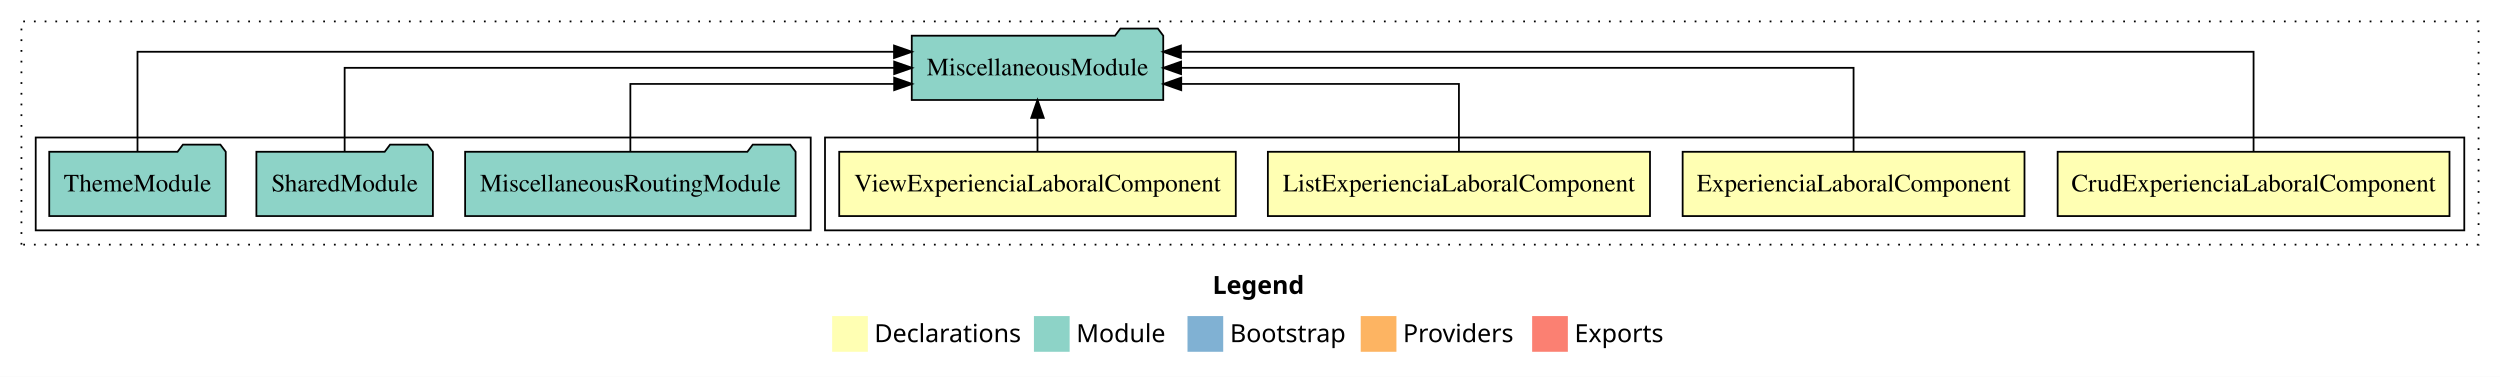
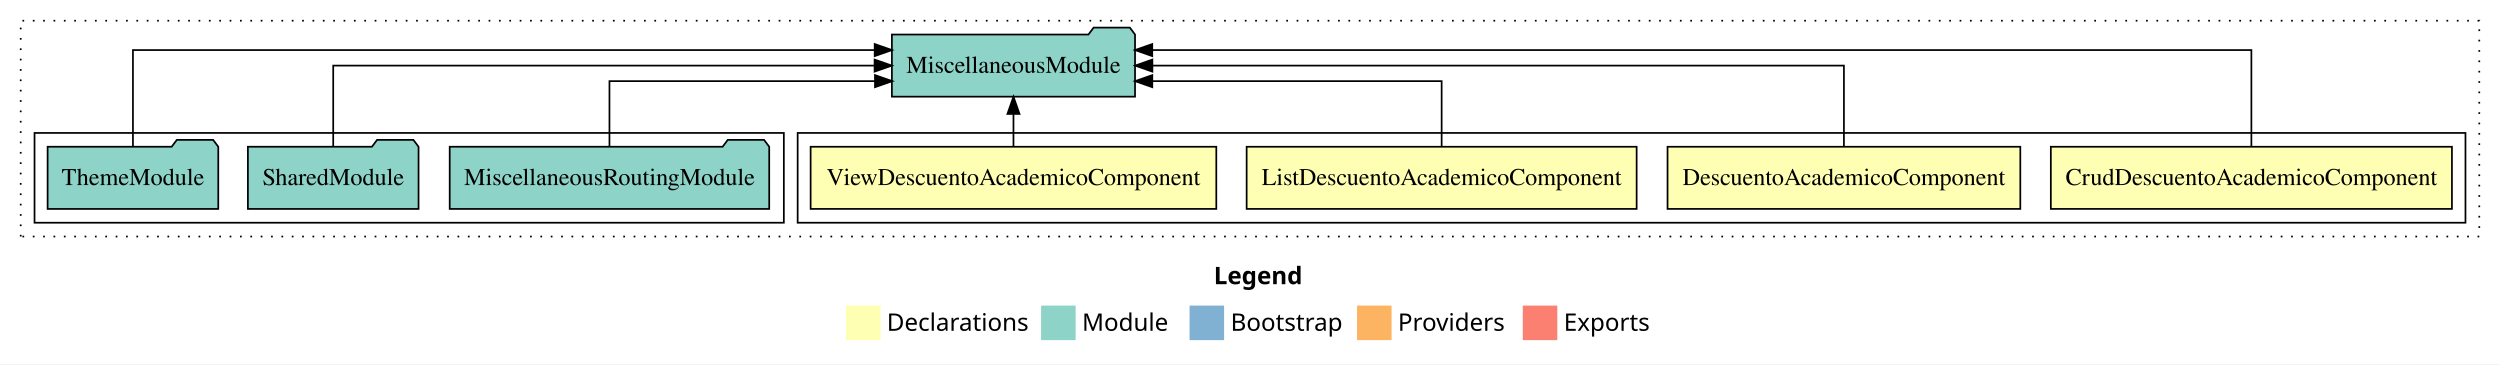
- <svg xmlns="http://www.w3.org/2000/svg" width="1400pt" height="211pt" viewBox="0.00 0.00 1400.00 211.00">
+ <svg xmlns="http://www.w3.org/2000/svg" width="1448pt" height="211pt" viewBox="0.00 0.00 1448.00 211.00">
  <g id="graph0" class="graph" transform="scale(1 1) rotate(0) translate(4 207)">
-     <polygon fill="#ffffff" stroke="transparent" points="-4,4 -4,-207 1396,-207 1396,4 -4,4" />
-     <text text-anchor="start" x="675.009" y="-42.4" font-family="sans-serif" font-weight="bold" font-size="14.00" fill="#000000">Legend</text>
-     <polygon fill="#ffffb3" stroke="transparent" points="462,-10 462,-30 482,-30 482,-10 462,-10" />
-     <text text-anchor="start" x="485.629" y="-15.4" font-family="sans-serif" font-size="14.00" fill="#000000">  Declarations</text>
-     <polygon fill="#8dd3c7" stroke="transparent" points="575,-10 575,-30 595,-30 595,-10 575,-10" />
-     <text text-anchor="start" x="598.725" y="-15.4" font-family="sans-serif" font-size="14.00" fill="#000000">  Module</text>
-     <polygon fill="#80b1d3" stroke="transparent" points="661,-10 661,-30 681,-30 681,-10 661,-10" />
-     <text text-anchor="start" x="684.781" y="-15.4" font-family="sans-serif" font-size="14.00" fill="#000000">  Bootstrap</text>
-     <polygon fill="#fdb462" stroke="transparent" points="758,-10 758,-30 778,-30 778,-10 758,-10" />
-     <text text-anchor="start" x="781.673" y="-15.4" font-family="sans-serif" font-size="14.00" fill="#000000">  Providers</text>
-     <polygon fill="#fb8072" stroke="transparent" points="854,-10 854,-30 874,-30 874,-10 854,-10" />
-     <text text-anchor="start" x="877.726" y="-15.4" font-family="sans-serif" font-size="14.00" fill="#000000">  Exports</text>
+     <polygon fill="#ffffff" stroke="transparent" points="-4,4 -4,-207 1444,-207 1444,4 -4,4" />
+     <text text-anchor="start" x="699.009" y="-42.4" font-family="sans-serif" font-weight="bold" font-size="14.00" fill="#000000">Legend</text>
+     <polygon fill="#ffffb3" stroke="transparent" points="486,-10 486,-30 506,-30 506,-10 486,-10" />
+     <text text-anchor="start" x="509.629" y="-15.4" font-family="sans-serif" font-size="14.00" fill="#000000">  Declarations</text>
+     <polygon fill="#8dd3c7" stroke="transparent" points="599,-10 599,-30 619,-30 619,-10 599,-10" />
+     <text text-anchor="start" x="622.725" y="-15.4" font-family="sans-serif" font-size="14.00" fill="#000000">  Module</text>
+     <polygon fill="#80b1d3" stroke="transparent" points="685,-10 685,-30 705,-30 705,-10 685,-10" />
+     <text text-anchor="start" x="708.781" y="-15.4" font-family="sans-serif" font-size="14.00" fill="#000000">  Bootstrap</text>
+     <polygon fill="#fdb462" stroke="transparent" points="782,-10 782,-30 802,-30 802,-10 782,-10" />
+     <text text-anchor="start" x="805.673" y="-15.4" font-family="sans-serif" font-size="14.00" fill="#000000">  Providers</text>
+     <polygon fill="#fb8072" stroke="transparent" points="878,-10 878,-30 898,-30 898,-10 878,-10" />
+     <text text-anchor="start" x="901.726" y="-15.4" font-family="sans-serif" font-size="14.00" fill="#000000">  Exports</text>
    <g id="clust1" class="cluster">
-       <polygon fill="none" stroke="#000000" stroke-dasharray="1,5" points="8,-70 8,-195 1384,-195 1384,-70 8,-70" />
+       <polygon fill="none" stroke="#000000" stroke-dasharray="1,5" points="8,-70 8,-195 1432,-195 1432,-70 8,-70" />
    </g>
    <g id="clust2" class="cluster">
-       <polygon fill="none" stroke="#000000" points="458,-78 458,-130 1376,-130 1376,-78 458,-78" />
+       <polygon fill="none" stroke="#000000" points="458,-78 458,-130 1424,-130 1424,-78 458,-78" />
    </g>
    <g id="clust7" class="cluster">
      <polygon fill="none" stroke="#000000" points="16,-78 16,-130 450,-130 450,-78 16,-78" />
    </g>
    <g id="node1" class="node">
-       <polygon fill="#ffffb3" stroke="#000000" points="1367.716,-122 1148.284,-122 1148.284,-86 1367.716,-86 1367.716,-122" />
-       <text text-anchor="middle" x="1258" y="-99.8" font-family="Times,serif" font-size="14.00" fill="#000000">CrudExperienciaLaboralComponent</text>
+       <polygon fill="#ffffb3" stroke="#000000" points="1416.161,-122 1183.839,-122 1183.839,-86 1416.161,-86 1416.161,-122" />
+       <text text-anchor="middle" x="1300" y="-99.8" font-family="Times,serif" font-size="14.00" fill="#000000">CrudDescuentoAcademicoComponent</text>
    </g>
    <g id="node5" class="node">
-       <polygon fill="#8dd3c7" stroke="#000000" points="647.414,-187 644.414,-191 623.414,-191 620.414,-187 506.586,-187 506.586,-151 647.414,-151 647.414,-187" />
-       <text text-anchor="middle" x="577" y="-164.8" font-family="Times,serif" font-size="14.00" fill="#000000">MiscellaneousModule</text>
+       <polygon fill="#8dd3c7" stroke="#000000" points="653.414,-187 650.414,-191 629.414,-191 626.414,-187 512.586,-187 512.586,-151 653.414,-151 653.414,-187" />
+       <text text-anchor="middle" x="583" y="-164.8" font-family="Times,serif" font-size="14.00" fill="#000000">MiscellaneousModule</text>
    </g>
    <g id="edge1" class="edge">
-       <path fill="none" stroke="#000000" d="M1258,-122.292C1258,-144.206 1258,-178 1258,-178 1258,-178 657.314,-178 657.314,-178" />
-       <polygon fill="#000000" stroke="#000000" points="657.314,-174.5 647.314,-178 657.314,-181.5 657.314,-174.5" />
+       <path fill="none" stroke="#000000" d="M1300,-122.292C1300,-144.206 1300,-178 1300,-178 1300,-178 663.382,-178 663.382,-178" />
+       <polygon fill="#000000" stroke="#000000" points="663.382,-174.5 653.382,-178 663.382,-181.5 663.382,-174.5" />
    </g>
    <g id="node2" class="node">
-       <polygon fill="#ffffb3" stroke="#000000" points="1129.718,-122 938.282,-122 938.282,-86 1129.718,-86 1129.718,-122" />
-       <text text-anchor="middle" x="1034" y="-99.8" font-family="Times,serif" font-size="14.00" fill="#000000">ExperienciaLaboralComponent</text>
+       <polygon fill="#ffffb3" stroke="#000000" points="1166.164,-122 961.836,-122 961.836,-86 1166.164,-86 1166.164,-122" />
+       <text text-anchor="middle" x="1064" y="-99.8" font-family="Times,serif" font-size="14.00" fill="#000000">DescuentoAcademicoComponent</text>
    </g>
    <g id="edge2" class="edge">
-       <path fill="none" stroke="#000000" d="M1034,-122.106C1034,-141.339 1034,-169 1034,-169 1034,-169 657.405,-169 657.405,-169" />
-       <polygon fill="#000000" stroke="#000000" points="657.405,-165.5 647.405,-169 657.405,-172.5 657.405,-165.5" />
+       <path fill="none" stroke="#000000" d="M1064,-122.106C1064,-141.339 1064,-169 1064,-169 1064,-169 663.457,-169 663.457,-169" />
+       <polygon fill="#000000" stroke="#000000" points="663.457,-165.5 653.457,-169 663.457,-172.5 663.457,-165.5" />
    </g>
    <g id="node3" class="node">
-       <polygon fill="#ffffb3" stroke="#000000" points="919.997,-122 706.003,-122 706.003,-86 919.997,-86 919.997,-122" />
-       <text text-anchor="middle" x="813" y="-99.8" font-family="Times,serif" font-size="14.00" fill="#000000">ListExperienciaLaboralComponent</text>
+       <polygon fill="#ffffb3" stroke="#000000" points="943.943,-122 718.057,-122 718.057,-86 943.943,-86 943.943,-122" />
+       <text text-anchor="middle" x="831" y="-99.8" font-family="Times,serif" font-size="14.00" fill="#000000">ListDescuentoAcademicoComponent</text>
    </g>
    <g id="edge3" class="edge">
-       <path fill="none" stroke="#000000" d="M813,-122.027C813,-138.398 813,-160 813,-160 813,-160 657.488,-160 657.488,-160" />
-       <polygon fill="#000000" stroke="#000000" points="657.488,-156.5 647.488,-160 657.488,-163.5 657.488,-156.5" />
+       <path fill="none" stroke="#000000" d="M831,-122.027C831,-138.398 831,-160 831,-160 831,-160 663.404,-160 663.404,-160" />
+       <polygon fill="#000000" stroke="#000000" points="663.404,-156.5 653.404,-160 663.403,-163.5 663.404,-156.5" />
    </g>
    <g id="node4" class="node">
-       <polygon fill="#ffffb3" stroke="#000000" points="688.037,-122 465.963,-122 465.963,-86 688.037,-86 688.037,-122" />
-       <text text-anchor="middle" x="577" y="-99.8" font-family="Times,serif" font-size="14.00" fill="#000000">ViewExperienciaLaboralComponent</text>
+       <polygon fill="#ffffb3" stroke="#000000" points="700.483,-122 465.517,-122 465.517,-86 700.483,-86 700.483,-122" />
+       <text text-anchor="middle" x="583" y="-99.8" font-family="Times,serif" font-size="14.00" fill="#000000">ViewDescuentoAcademicoComponent</text>
    </g>
    <g id="edge4" class="edge">
-       <path fill="none" stroke="#000000" d="M577,-122.106C577,-122.106 577,-140.991 577,-140.991" />
-       <polygon fill="#000000" stroke="#000000" points="573.5,-140.991 577,-150.991 580.5,-140.991 573.5,-140.991" />
+       <path fill="none" stroke="#000000" d="M583,-122.106C583,-122.106 583,-140.991 583,-140.991" />
+       <polygon fill="#000000" stroke="#000000" points="579.5,-140.991 583,-150.991 586.5,-140.991 579.5,-140.991" />
    </g>
    <g id="node6" class="node">
      <polygon fill="#8dd3c7" stroke="#000000" points="441.532,-122 438.532,-126 417.532,-126 414.532,-122 256.468,-122 256.468,-86 441.532,-86 441.532,-122" />
      <text text-anchor="middle" x="349" y="-99.8" font-family="Times,serif" font-size="14.00" fill="#000000">MiscellaneousRoutingModule</text>
    </g>
    <g id="edge5" class="edge">
-       <path fill="none" stroke="#000000" d="M349,-122.027C349,-138.398 349,-160 349,-160 349,-160 496.732,-160 496.732,-160" />
-       <polygon fill="#000000" stroke="#000000" points="496.732,-163.5 506.732,-160 496.732,-156.5 496.732,-163.5" />
+       <path fill="none" stroke="#000000" d="M349,-122.027C349,-138.398 349,-160 349,-160 349,-160 502.792,-160 502.792,-160" />
+       <polygon fill="#000000" stroke="#000000" points="502.792,-163.5 512.792,-160 502.792,-156.5 502.792,-163.5" />
    </g>
    <g id="node7" class="node">
      <polygon fill="#8dd3c7" stroke="#000000" points="238.423,-122 235.423,-126 214.423,-126 211.423,-122 139.577,-122 139.577,-86 238.423,-86 238.423,-122" />
      <text text-anchor="middle" x="189" y="-99.8" font-family="Times,serif" font-size="14.00" fill="#000000">SharedModule</text>
    </g>
    <g id="edge6" class="edge">
-       <path fill="none" stroke="#000000" d="M189,-122.106C189,-141.339 189,-169 189,-169 189,-169 496.736,-169 496.736,-169" />
-       <polygon fill="#000000" stroke="#000000" points="496.736,-172.5 506.736,-169 496.736,-165.5 496.736,-172.5" />
+       <path fill="none" stroke="#000000" d="M189,-122.106C189,-141.339 189,-169 189,-169 189,-169 502.561,-169 502.561,-169" />
+       <polygon fill="#000000" stroke="#000000" points="502.561,-172.5 512.561,-169 502.561,-165.5 502.561,-172.5" />
    </g>
    <g id="node8" class="node">
      <polygon fill="#8dd3c7" stroke="#000000" points="122.423,-122 119.423,-126 98.423,-126 95.423,-122 23.577,-122 23.577,-86 122.423,-86 122.423,-122" />
      <text text-anchor="middle" x="73" y="-99.8" font-family="Times,serif" font-size="14.00" fill="#000000">ThemeModule</text>
    </g>
    <g id="edge7" class="edge">
-       <path fill="none" stroke="#000000" d="M73,-122.292C73,-144.206 73,-178 73,-178 73,-178 496.656,-178 496.656,-178" />
-       <polygon fill="#000000" stroke="#000000" points="496.656,-181.5 506.656,-178 496.656,-174.5 496.656,-181.5" />
+       <path fill="none" stroke="#000000" d="M73,-122.292C73,-144.206 73,-178 73,-178 73,-178 502.622,-178 502.622,-178" />
+       <polygon fill="#000000" stroke="#000000" points="502.622,-181.5 512.622,-178 502.622,-174.5 502.622,-181.5" />
    </g>
  </g>
</svg>
